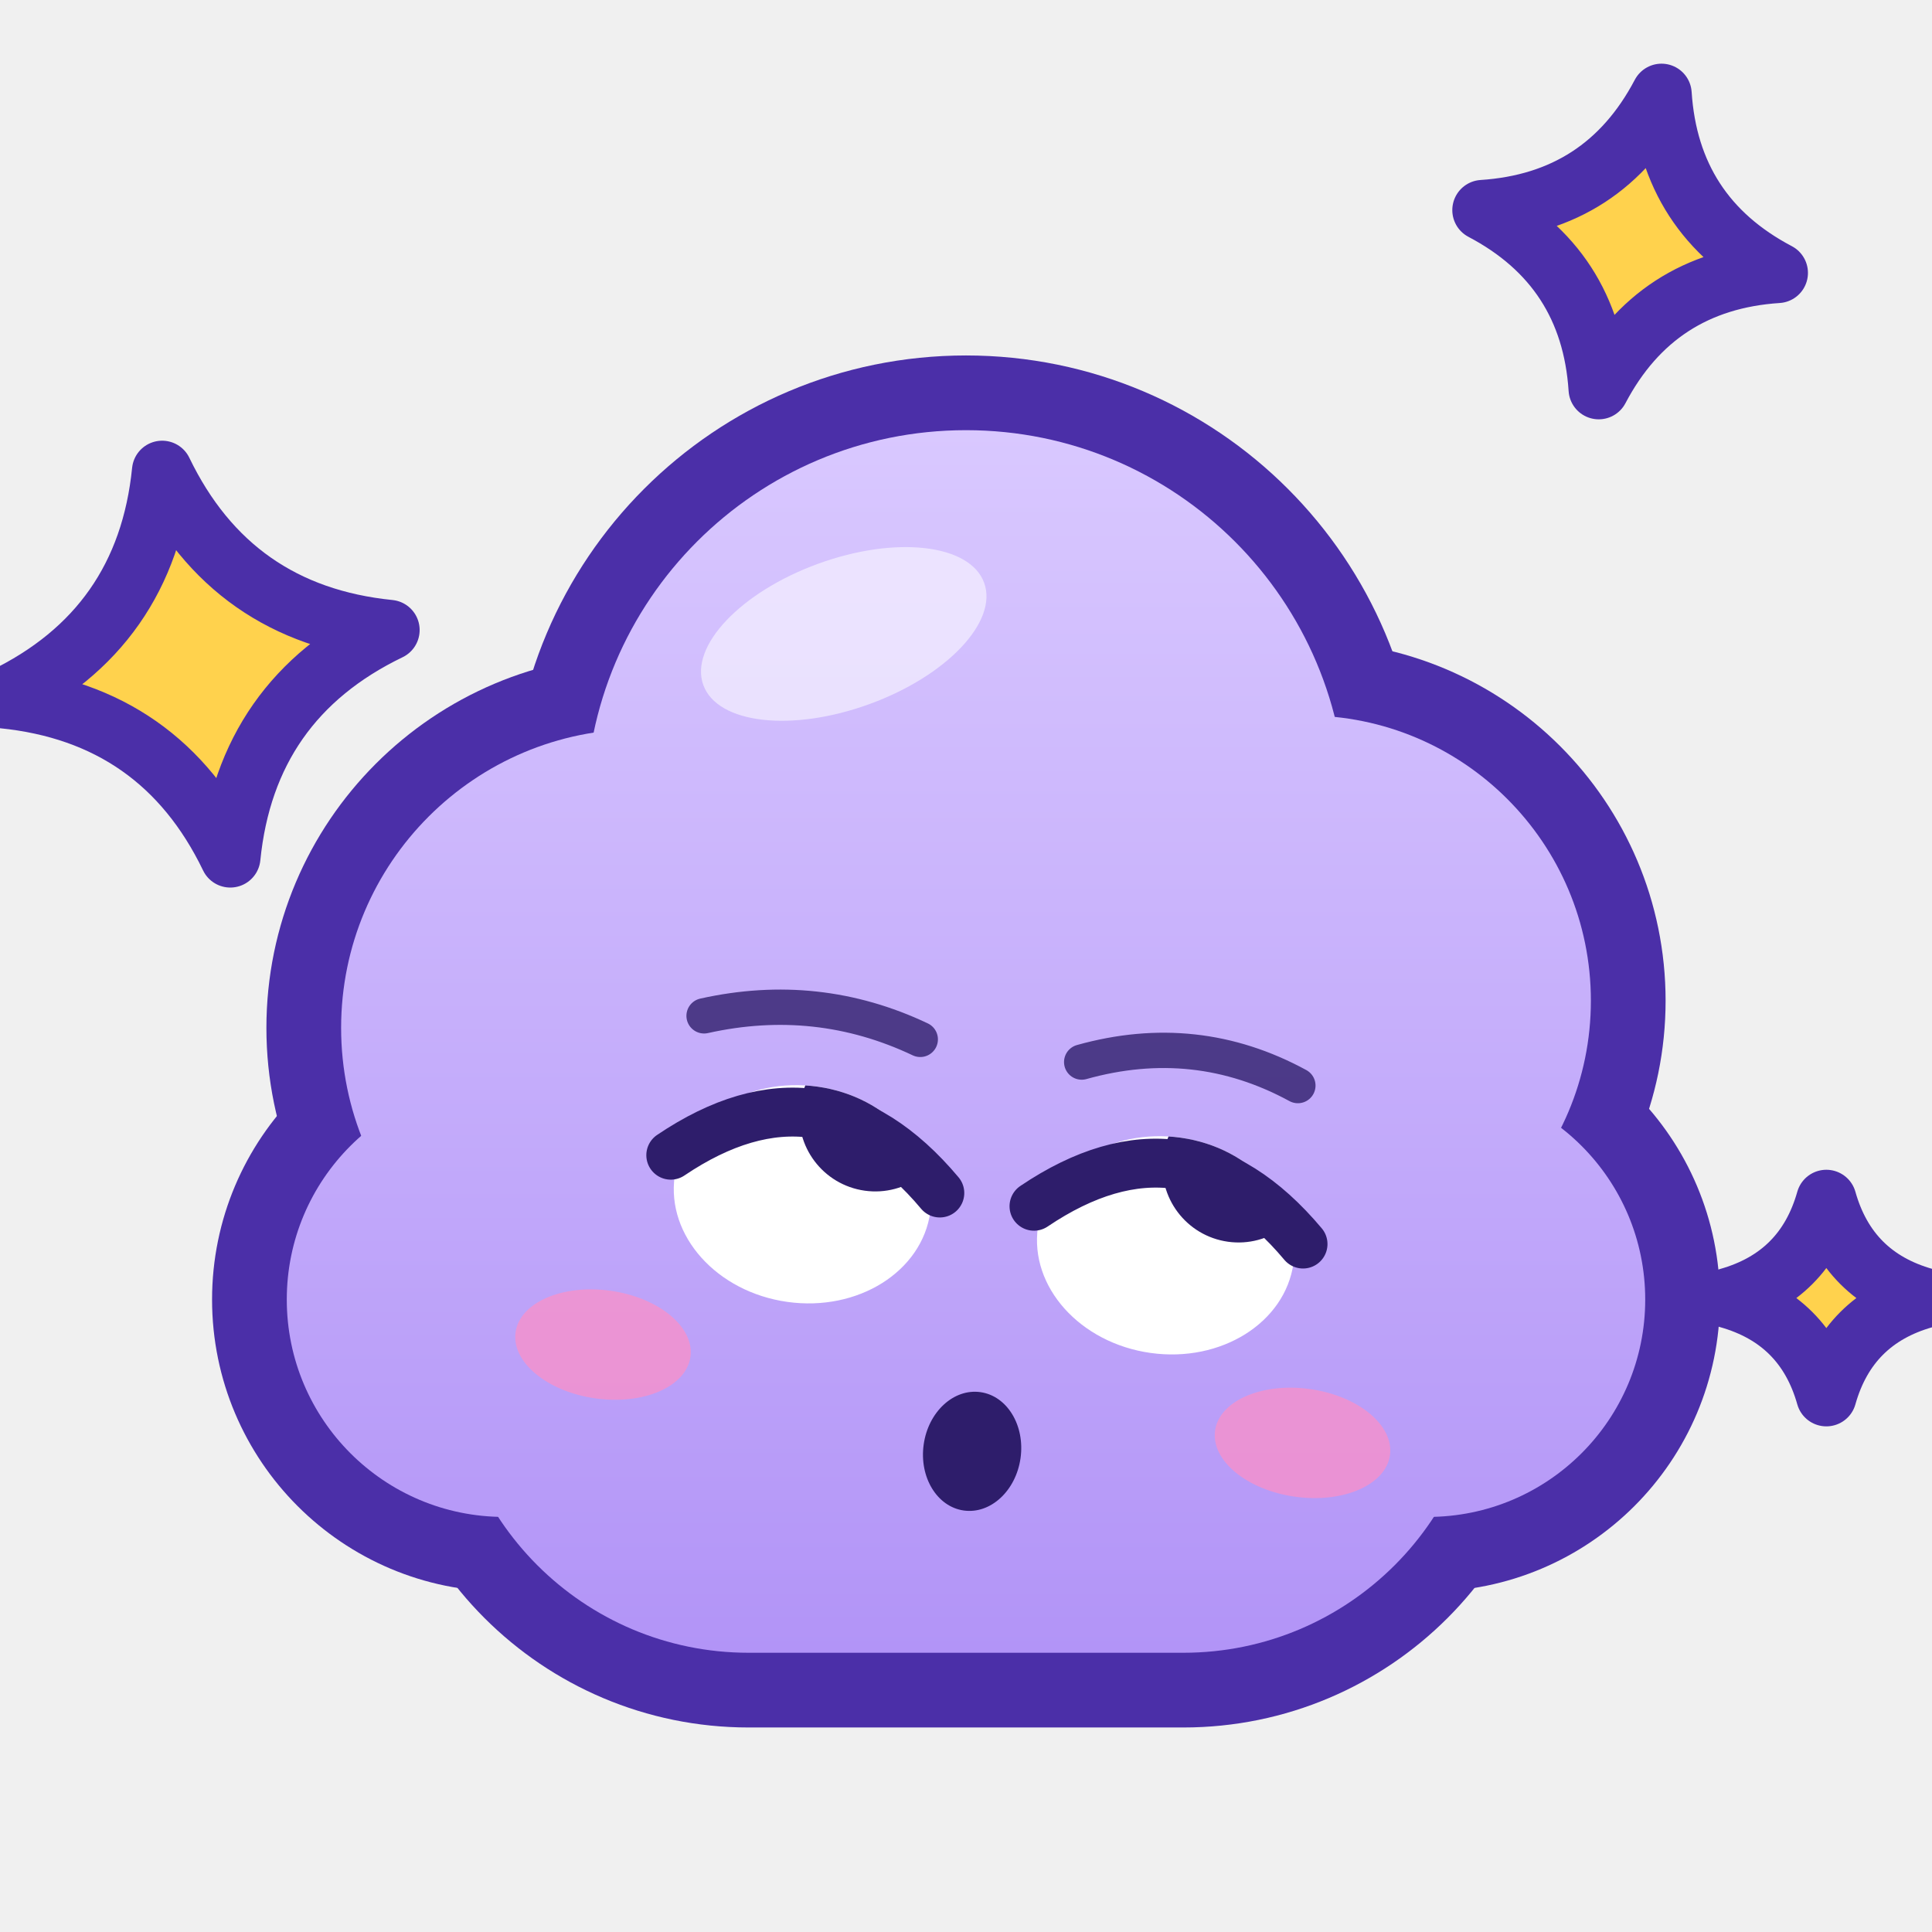
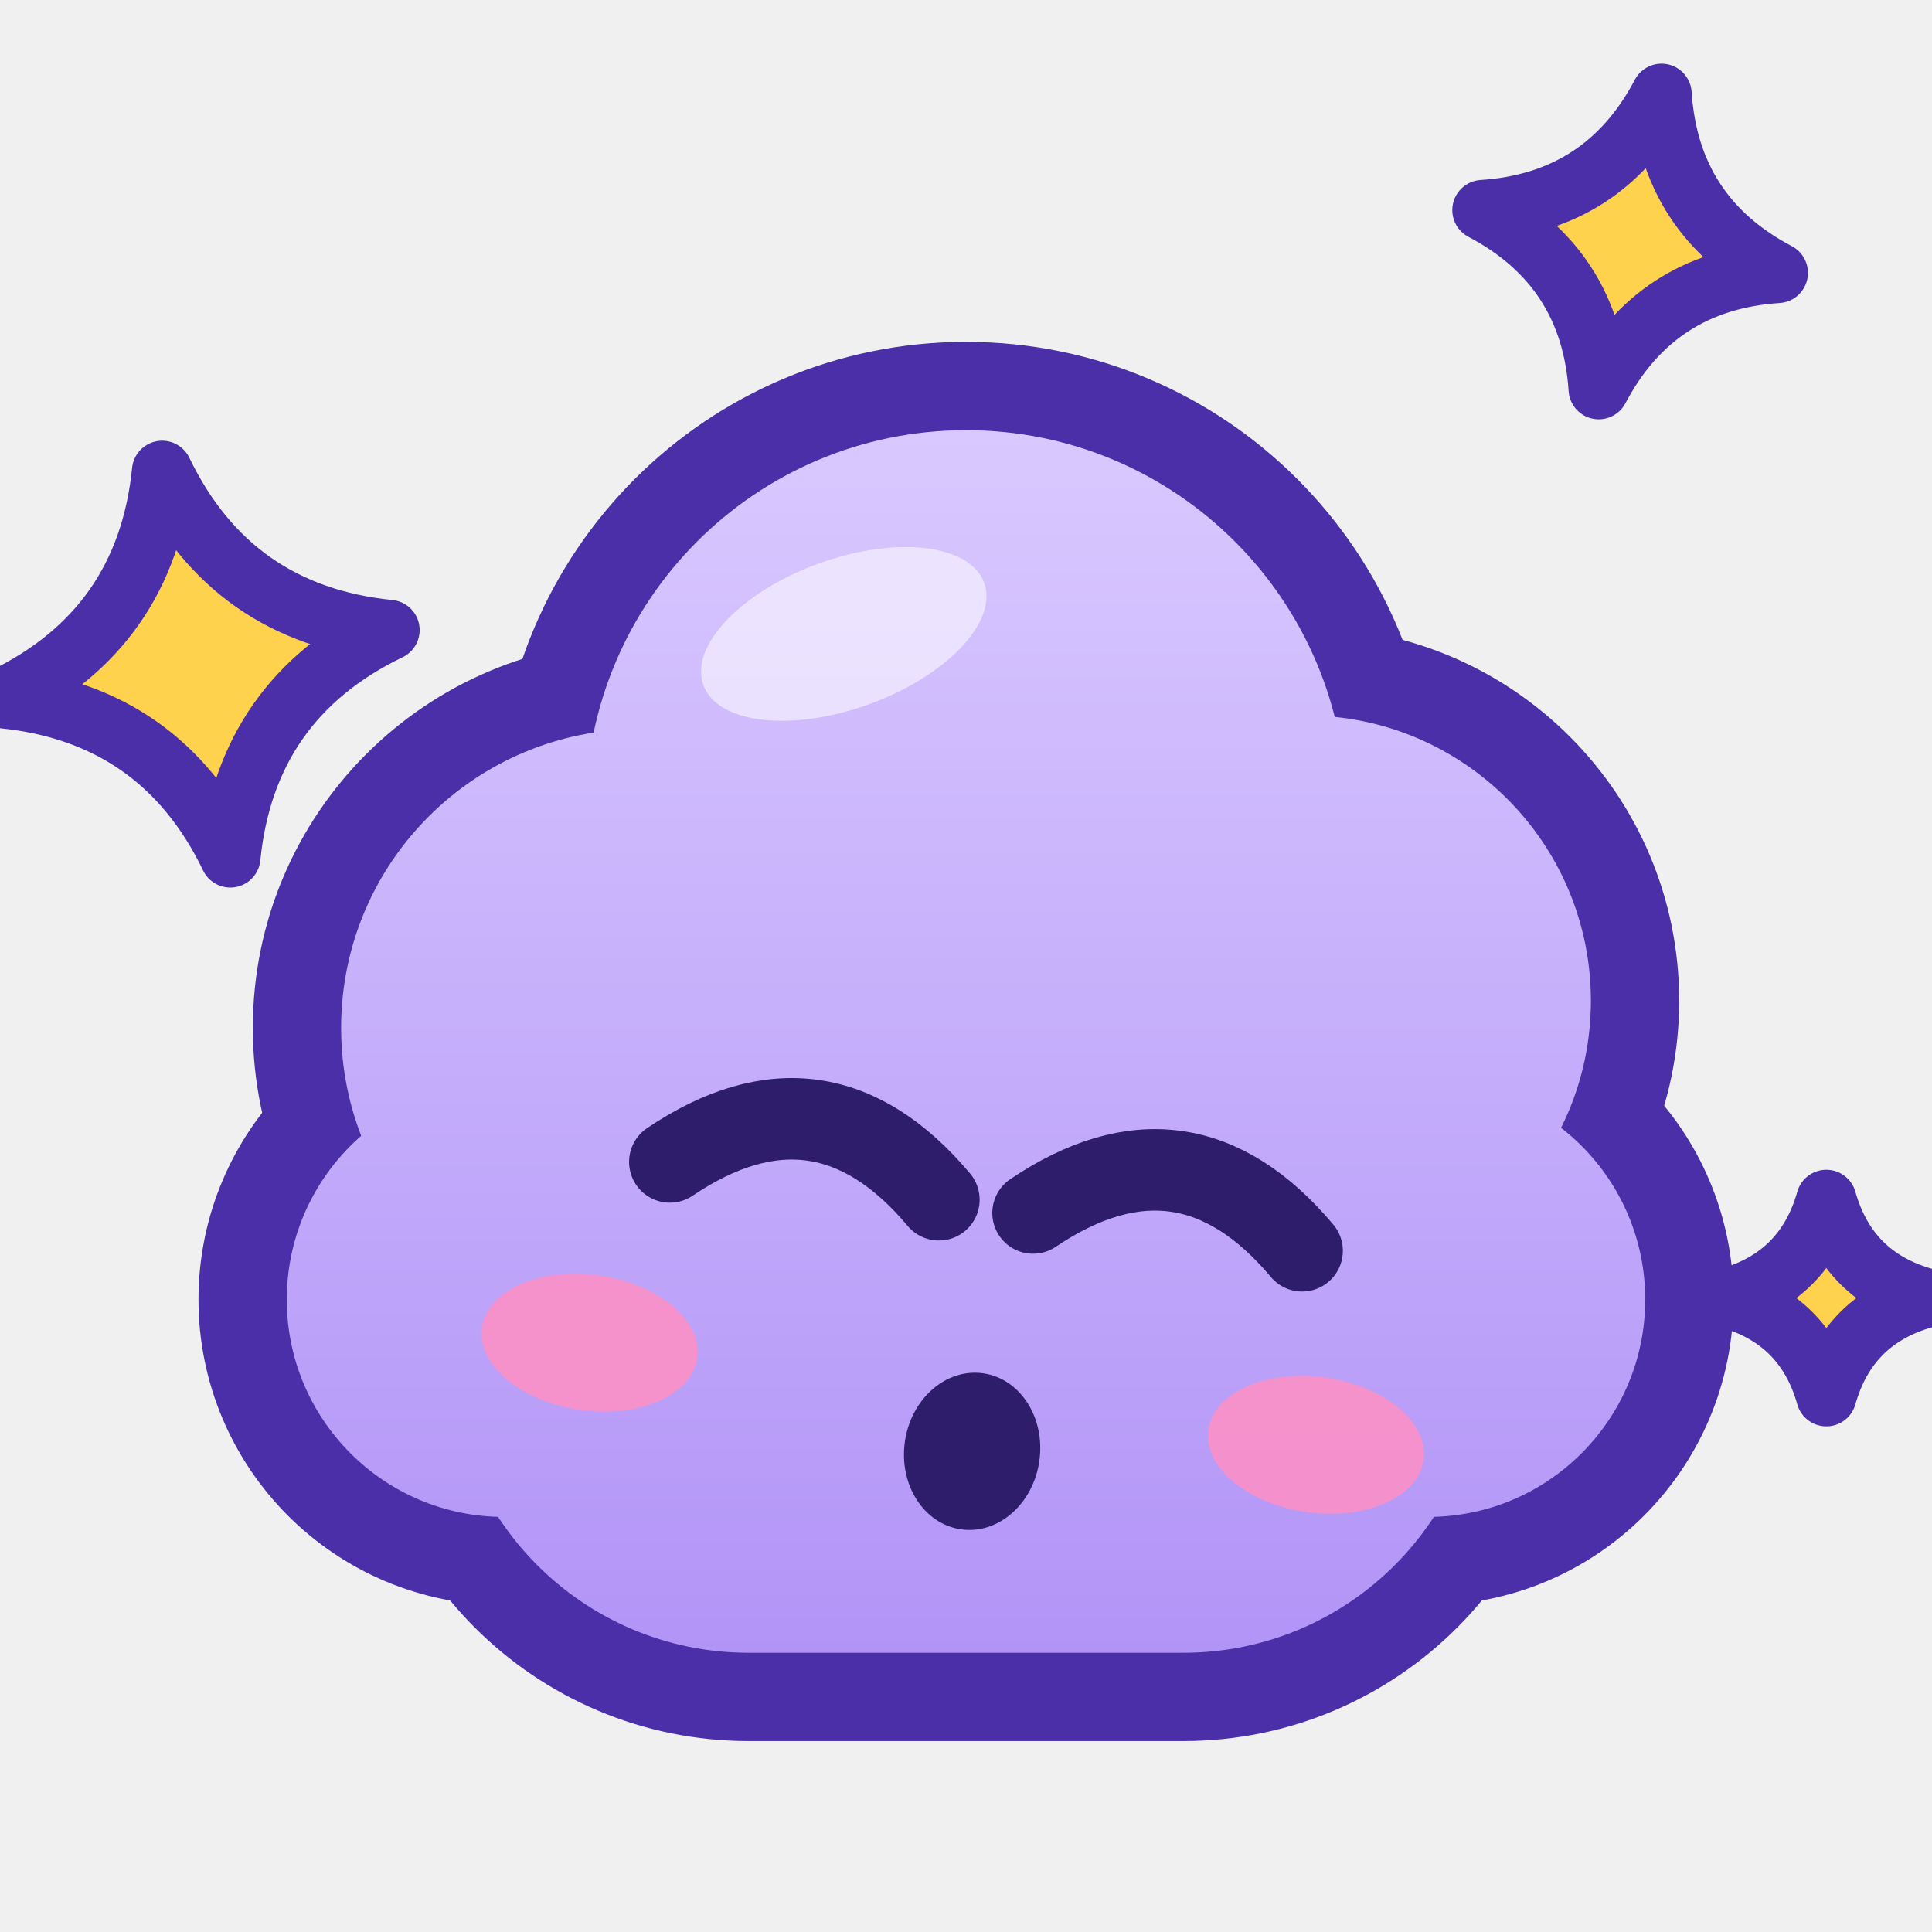
<svg xmlns="http://www.w3.org/2000/svg" viewBox="0 0 128 128">
  <defs>
    <linearGradient id="g" gradientUnits="userSpaceOnUse" x1="0" y1="18" x2="0" y2="108">
      <stop offset="0" stop-color="#d9c8ff" />
      <stop offset="1" stop-color="#b294f7" />
    </linearGradient>
  </defs>
  <g transform="translate(64 69) scale(0.9) translate(-64 -63)">
-     <g fill="#4b2fa8" stroke="#4b2fa8" stroke-width="11" stroke-linejoin="round">
+     <g fill="#4b2fa8" stroke="#4b2fa8" stroke-width="13" stroke-linejoin="round">
      <circle cx="40" cy="62" r="22" />
      <circle cx="64" cy="46" r="28" />
      <circle cx="89" cy="60" r="21" />
      <circle cx="98" cy="82" r="16" />
      <circle cx="30" cy="82" r="16" />
      <rect x="26" y="62" width="76" height="46" rx="22" />
    </g>
    <g fill="url(#g)">
      <circle cx="40" cy="62" r="22" />
      <circle cx="64" cy="46" r="28" />
      <circle cx="89" cy="60" r="21" />
      <circle cx="98" cy="82" r="16" />
      <circle cx="30" cy="82" r="16" />
      <rect x="26" y="62" width="76" height="46" rx="22" />
    </g>
    <ellipse cx="55" cy="33" rx="11" ry="5.5" fill="#fff" opacity="0.55" transform="rotate(-20 55 33)" />
    <g transform="rotate(8 64 82)">
-       <clipPath id="el">
-         <ellipse cx="51" cy="76" rx="9.5" ry="8" />
-       </clipPath>
-       <clipPath id="er">
-         <ellipse cx="78" cy="76" rx="9.5" ry="8" />
-       </clipPath>
-       <ellipse cx="51" cy="76" rx="9.5" ry="8" fill="#fff" />
-       <ellipse cx="78" cy="76" rx="9.5" ry="8" fill="#fff" />
-       <circle cx="55.5" cy="69.5" r="5.6" fill="#2e1d6b" clip-path="url(#el)" />
-       <circle cx="82.5" cy="69.5" r="5.6" fill="#2e1d6b" clip-path="url(#er)" />
-       <circle cx="57.0" cy="67.5" r="1.6" fill="#fff" clip-path="url(#el)" />
-       <circle cx="84.0" cy="67.5" r="1.6" fill="#fff" clip-path="url(#er)" />
-       <path d="M41 74.5 Q51 65.5 61 74.5 M68 74.5 Q78 65.5 88 74.5" fill="none" stroke="#2e1d6b" stroke-width="3.6" stroke-linecap="round" />
-       <path d="M42 64 Q50 61 58 63.5 M70 63.5 Q78 60 86 63" fill="none" stroke="#2e1d6b" stroke-width="2.6" stroke-linecap="round" opacity="0.8" />
-       <ellipse cx="66" cy="93" rx="3.6" ry="4.4" fill="#2e1d6b" />
-       <ellipse cx="38" cy="89" rx="6.5" ry="4" fill="#ff8fc4" opacity="0.7" />
-       <ellipse cx="90" cy="89" rx="6.5" ry="4" fill="#ff8fc4" opacity="0.7" />
+       <path d="M41 75 Q51 66 61 75 M68 75 Q78 66 88 75" fill="none" stroke="#2e1d6b" stroke-width="6" stroke-linecap="round" />
+       <ellipse cx="66" cy="93" rx="5" ry="5.8" fill="#2e1d6b" />
+       <ellipse cx="37" cy="89" rx="8" ry="5" fill="#ff8fc4" opacity="0.85" />
+       <ellipse cx="91" cy="89" rx="8" ry="5" fill="#ff8fc4" opacity="0.85" />
    </g>
  </g>
  <path transform="rotate(-10 13 44)" d="M13.00 31.00 Q15.86 41.14 26.00 44.00 Q15.86 46.86 13.00 57.00 Q10.14 46.86 0.00 44.00 Q10.14 41.14 13.00 31.00 Z" fill="#ffd24d" stroke="#4b2fa8" stroke-width="4" stroke-linejoin="round" />
  <path transform="rotate(12 108 16)" d="M108.00 6.00 Q110.20 13.80 118.00 16.00 Q110.20 18.20 108.00 26.00 Q105.80 18.20 98.00 16.00 Q105.80 13.80 108.00 6.00 Z" fill="#ffd24d" stroke="#4b2fa8" stroke-width="4" stroke-linejoin="round" />
  <path transform="rotate(0 121 86)" d="M121.00 79.50 Q122.43 84.57 127.50 86.00 Q122.43 87.43 121.00 92.50 Q119.57 87.43 114.50 86.00 Q119.57 84.57 121.00 79.50 Z" fill="#ffd24d" stroke="#4b2fa8" stroke-width="4" stroke-linejoin="round" />
</svg>
